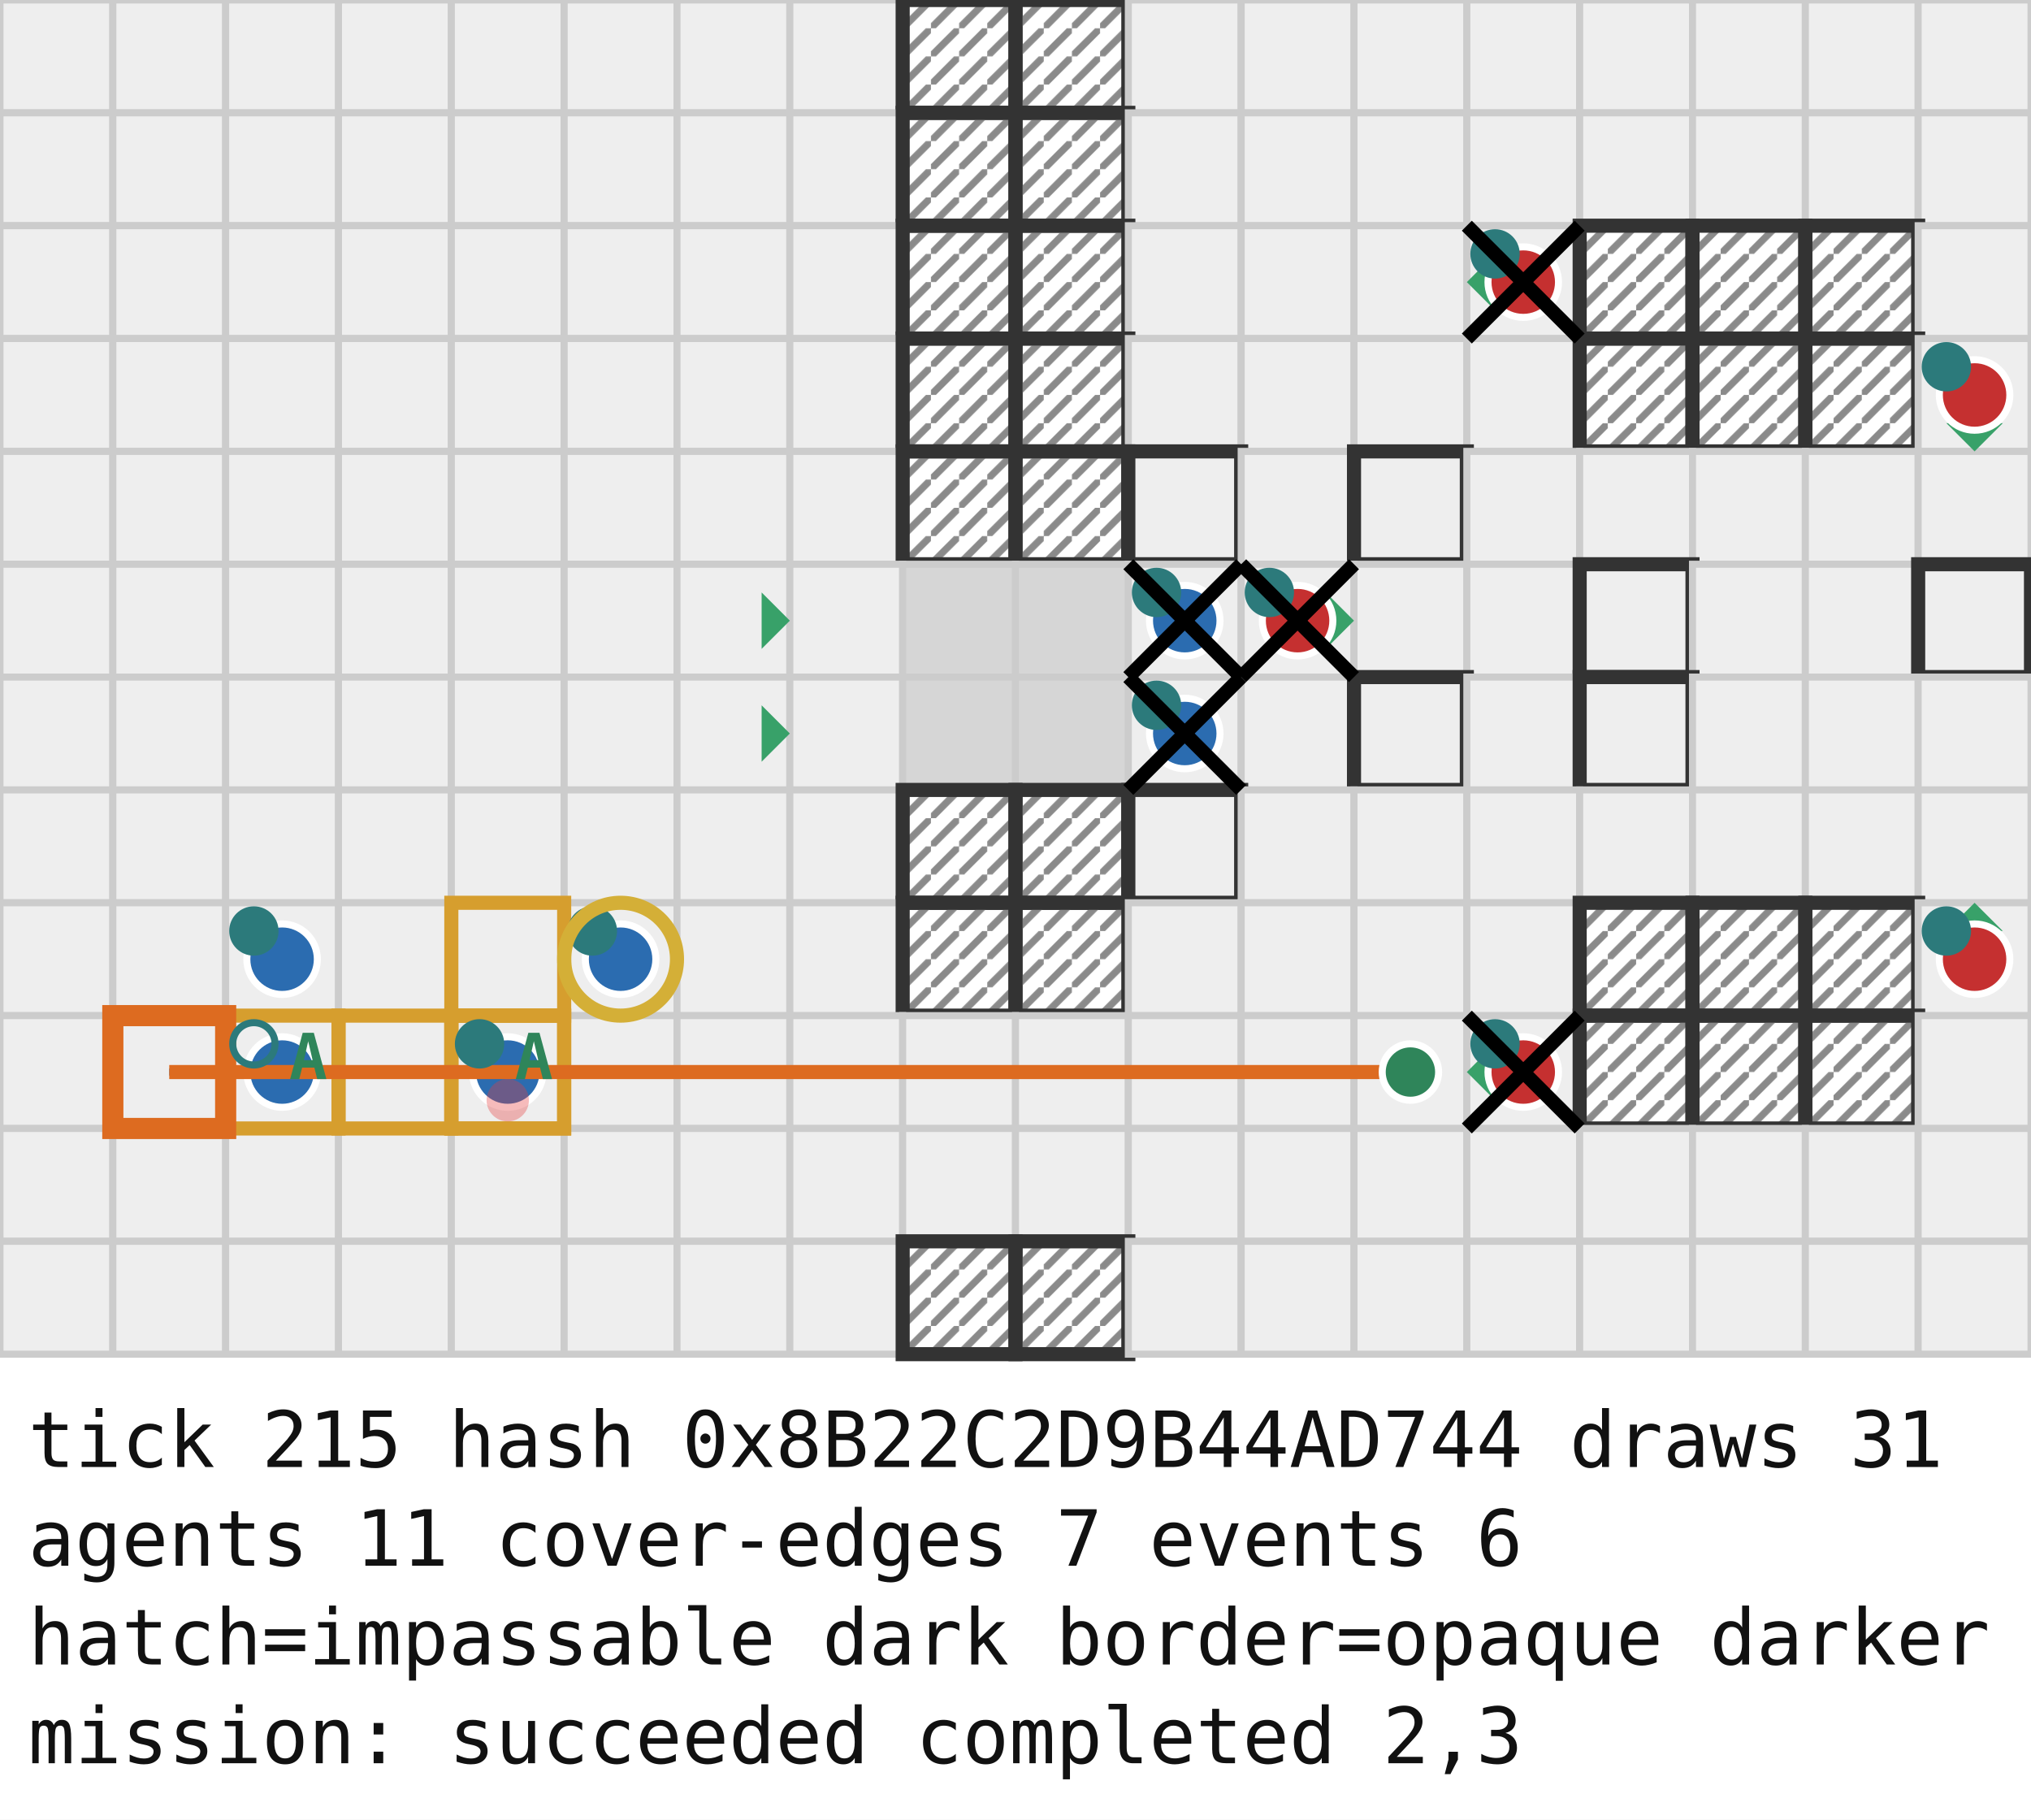
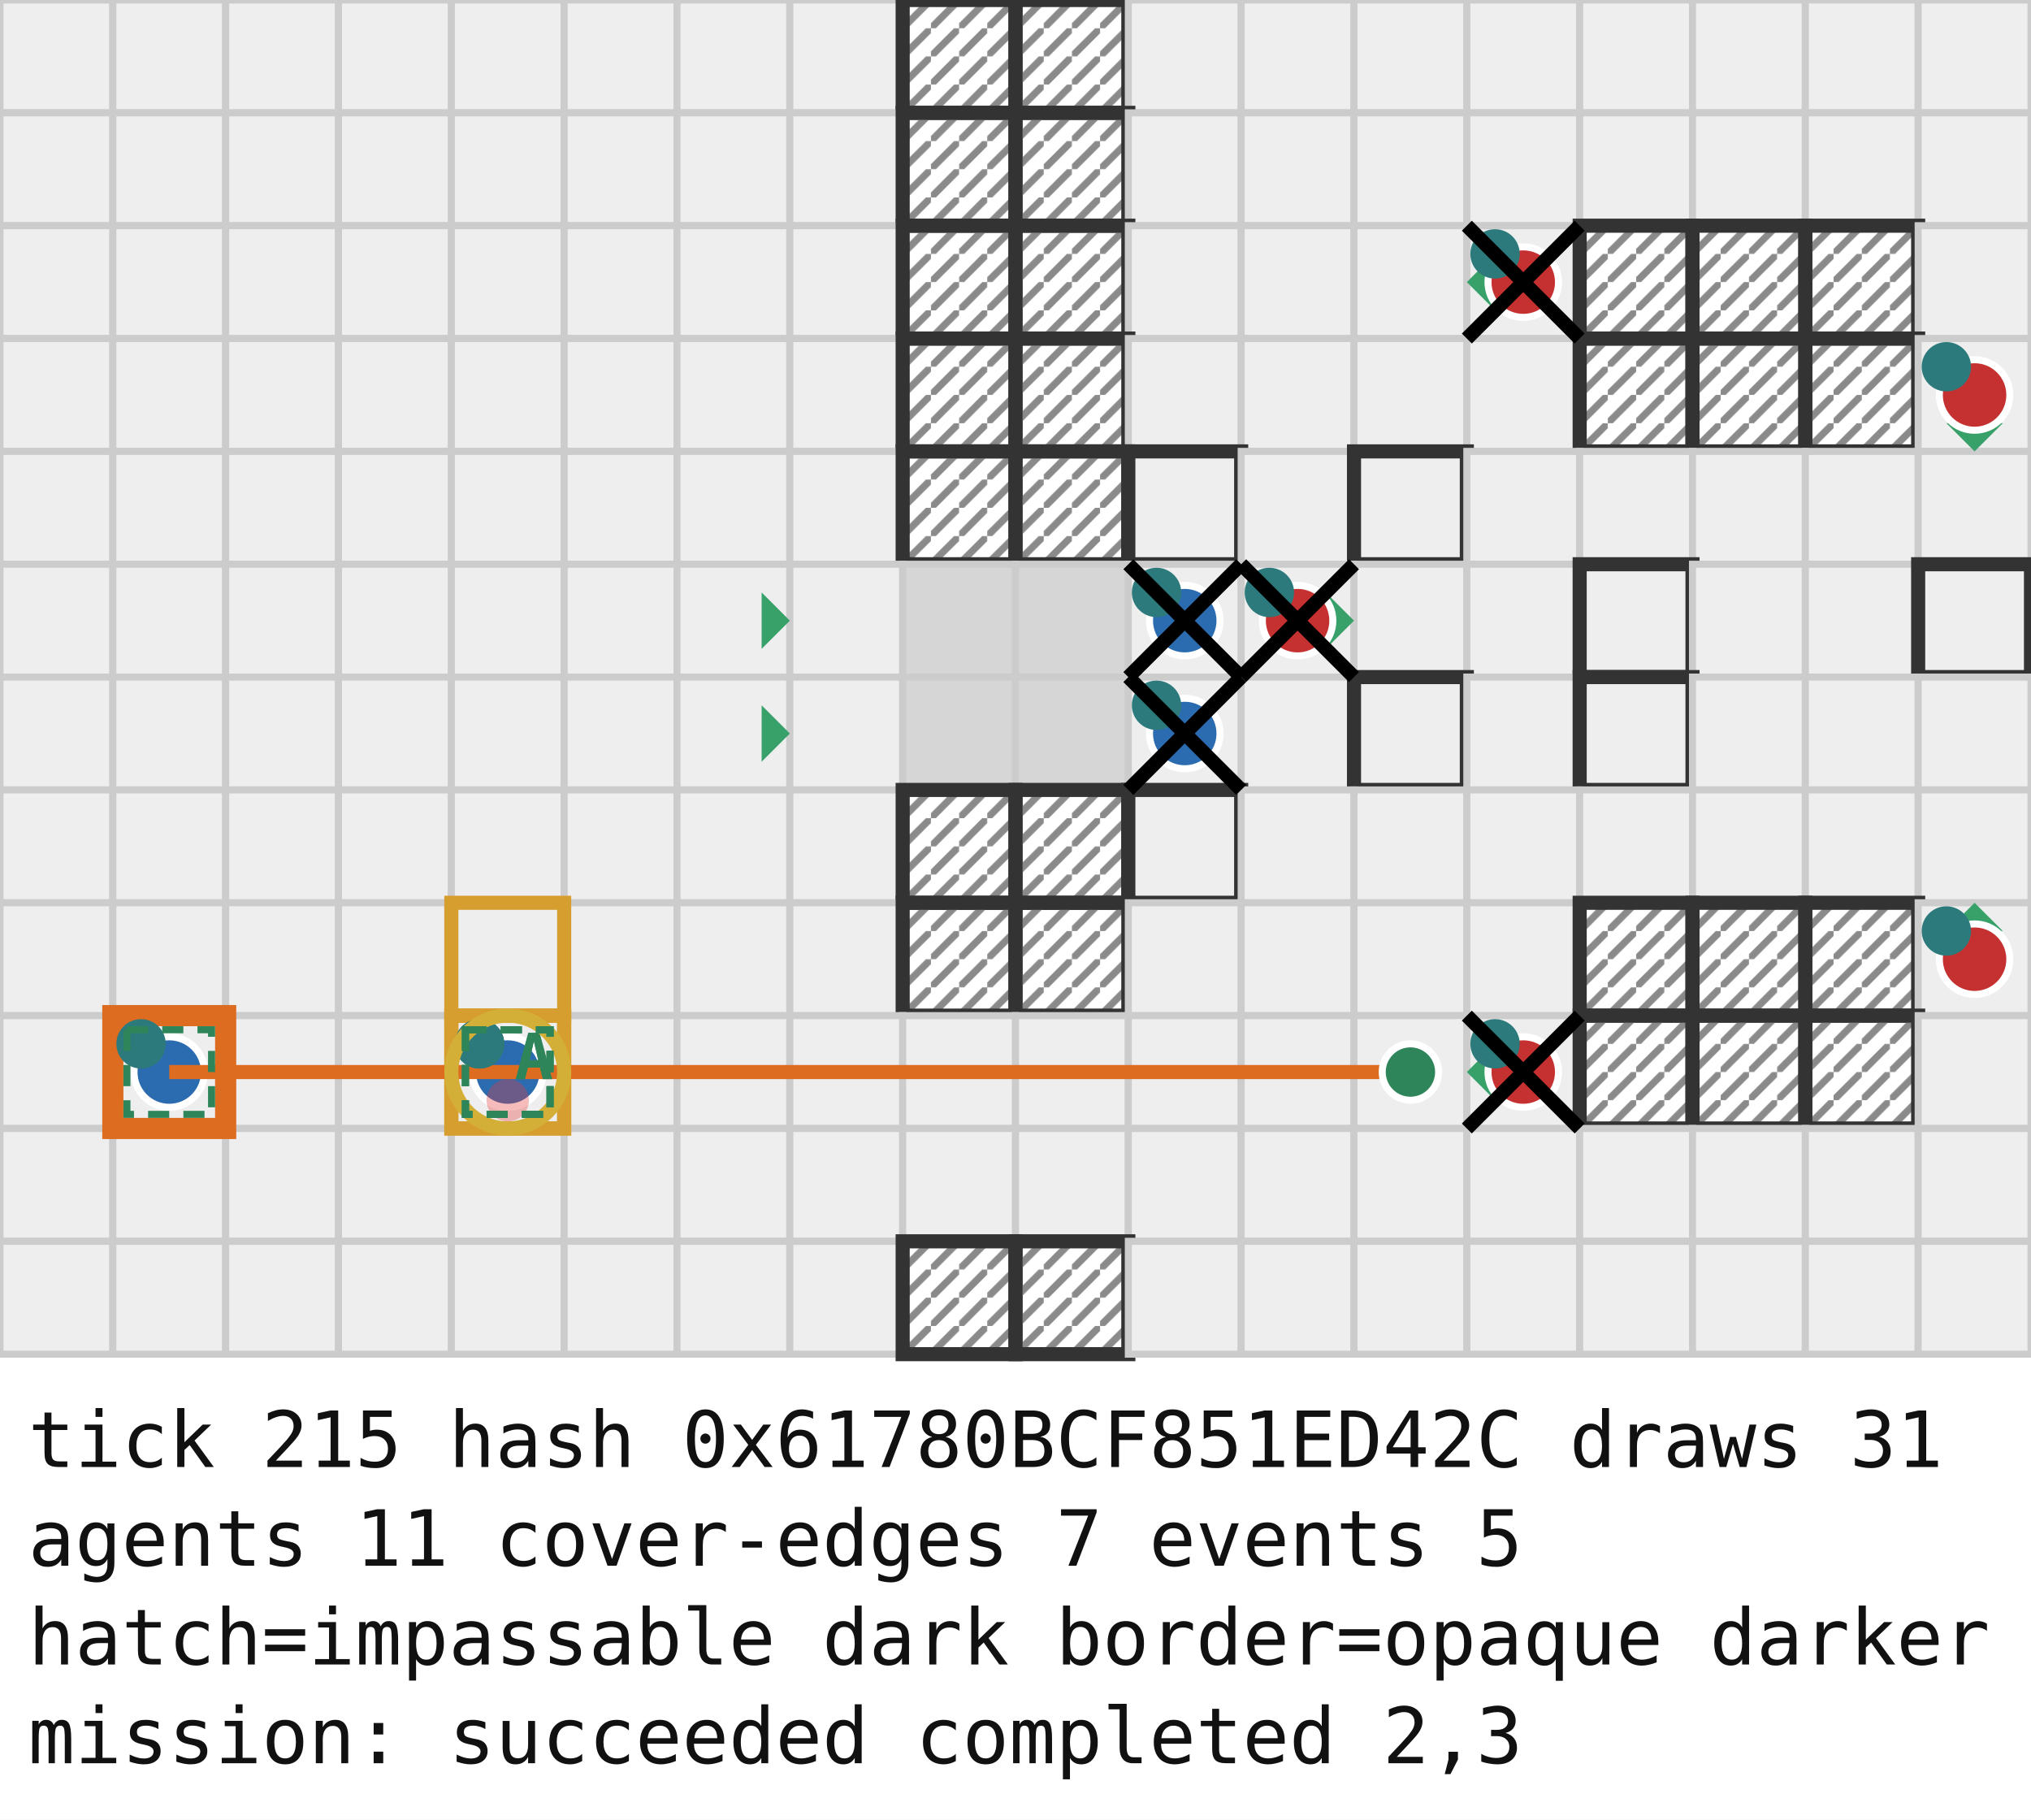
<svg xmlns="http://www.w3.org/2000/svg" width="288" height="258" viewBox="0 0 288 258">
  <defs>
    <pattern id="cw-hatch" width="4" height="4" patternUnits="userSpaceOnUse">
      <path d="M0,4 L4,0" stroke="#8a8a8a" stroke-width="1" />
    </pattern>
  </defs>
  <rect x="0" y="0" width="288" height="258" fill="#ffffff" />
  <rect x="0" y="0" width="16" height="16" fill="rgb(238,238,238)" stroke="#cccccc" stroke-width="1" />
  <rect x="16" y="0" width="16" height="16" fill="rgb(238,238,238)" stroke="#cccccc" stroke-width="1" />
  <rect x="32" y="0" width="16" height="16" fill="rgb(238,238,238)" stroke="#cccccc" stroke-width="1" />
  <rect x="48" y="0" width="16" height="16" fill="rgb(238,238,238)" stroke="#cccccc" stroke-width="1" />
  <rect x="64" y="0" width="16" height="16" fill="rgb(238,238,238)" stroke="#cccccc" stroke-width="1" />
  <rect x="80" y="0" width="16" height="16" fill="rgb(238,238,238)" stroke="#cccccc" stroke-width="1" />
  <rect x="96" y="0" width="16" height="16" fill="rgb(238,238,238)" stroke="#cccccc" stroke-width="1" />
  <rect x="112" y="0" width="16" height="16" fill="rgb(238,238,238)" stroke="#cccccc" stroke-width="1" />
  <rect x="128" y="0" width="16" height="16" fill="url(#cw-hatch)" stroke="#333333" stroke-width="2" />
  <rect x="144" y="0" width="16" height="16" fill="url(#cw-hatch)" stroke="#333333" stroke-width="2" />
  <rect x="160" y="0" width="16" height="16" fill="rgb(238,238,238)" stroke="#cccccc" stroke-width="1" />
  <rect x="176" y="0" width="16" height="16" fill="rgb(238,238,238)" stroke="#cccccc" stroke-width="1" />
  <rect x="192" y="0" width="16" height="16" fill="rgb(238,238,238)" stroke="#cccccc" stroke-width="1" />
  <rect x="208" y="0" width="16" height="16" fill="rgb(238,238,238)" stroke="#cccccc" stroke-width="1" />
  <rect x="224" y="0" width="16" height="16" fill="rgb(238,238,238)" stroke="#cccccc" stroke-width="1" />
  <rect x="240" y="0" width="16" height="16" fill="rgb(238,238,238)" stroke="#cccccc" stroke-width="1" />
  <rect x="256" y="0" width="16" height="16" fill="rgb(238,238,238)" stroke="#cccccc" stroke-width="1" />
  <rect x="272" y="0" width="16" height="16" fill="rgb(238,238,238)" stroke="#cccccc" stroke-width="1" />
  <rect x="0" y="16" width="16" height="16" fill="rgb(238,238,238)" stroke="#cccccc" stroke-width="1" />
  <rect x="16" y="16" width="16" height="16" fill="rgb(238,238,238)" stroke="#cccccc" stroke-width="1" />
  <rect x="32" y="16" width="16" height="16" fill="rgb(238,238,238)" stroke="#cccccc" stroke-width="1" />
  <rect x="48" y="16" width="16" height="16" fill="rgb(238,238,238)" stroke="#cccccc" stroke-width="1" />
  <rect x="64" y="16" width="16" height="16" fill="rgb(238,238,238)" stroke="#cccccc" stroke-width="1" />
  <rect x="80" y="16" width="16" height="16" fill="rgb(238,238,238)" stroke="#cccccc" stroke-width="1" />
  <rect x="96" y="16" width="16" height="16" fill="rgb(238,238,238)" stroke="#cccccc" stroke-width="1" />
  <rect x="112" y="16" width="16" height="16" fill="rgb(238,238,238)" stroke="#cccccc" stroke-width="1" />
  <rect x="128" y="16" width="16" height="16" fill="url(#cw-hatch)" stroke="#333333" stroke-width="2" />
  <rect x="144" y="16" width="16" height="16" fill="url(#cw-hatch)" stroke="#333333" stroke-width="2" />
  <rect x="160" y="16" width="16" height="16" fill="rgb(238,238,238)" stroke="#cccccc" stroke-width="1" />
  <rect x="176" y="16" width="16" height="16" fill="rgb(238,238,238)" stroke="#cccccc" stroke-width="1" />
  <rect x="192" y="16" width="16" height="16" fill="rgb(238,238,238)" stroke="#cccccc" stroke-width="1" />
  <rect x="208" y="16" width="16" height="16" fill="rgb(238,238,238)" stroke="#cccccc" stroke-width="1" />
  <rect x="224" y="16" width="16" height="16" fill="rgb(238,238,238)" stroke="#cccccc" stroke-width="1" />
  <rect x="240" y="16" width="16" height="16" fill="rgb(238,238,238)" stroke="#cccccc" stroke-width="1" />
  <rect x="256" y="16" width="16" height="16" fill="rgb(238,238,238)" stroke="#cccccc" stroke-width="1" />
  <rect x="272" y="16" width="16" height="16" fill="rgb(238,238,238)" stroke="#cccccc" stroke-width="1" />
  <rect x="0" y="32" width="16" height="16" fill="rgb(238,238,238)" stroke="#cccccc" stroke-width="1" />
  <rect x="16" y="32" width="16" height="16" fill="rgb(238,238,238)" stroke="#cccccc" stroke-width="1" />
  <rect x="32" y="32" width="16" height="16" fill="rgb(238,238,238)" stroke="#cccccc" stroke-width="1" />
  <rect x="48" y="32" width="16" height="16" fill="rgb(238,238,238)" stroke="#cccccc" stroke-width="1" />
  <rect x="64" y="32" width="16" height="16" fill="rgb(238,238,238)" stroke="#cccccc" stroke-width="1" />
  <rect x="80" y="32" width="16" height="16" fill="rgb(238,238,238)" stroke="#cccccc" stroke-width="1" />
  <rect x="96" y="32" width="16" height="16" fill="rgb(238,238,238)" stroke="#cccccc" stroke-width="1" />
  <rect x="112" y="32" width="16" height="16" fill="rgb(238,238,238)" stroke="#cccccc" stroke-width="1" />
  <rect x="128" y="32" width="16" height="16" fill="url(#cw-hatch)" stroke="#333333" stroke-width="2" />
  <rect x="144" y="32" width="16" height="16" fill="url(#cw-hatch)" stroke="#333333" stroke-width="2" />
  <rect x="160" y="32" width="16" height="16" fill="rgb(238,238,238)" stroke="#cccccc" stroke-width="1" />
  <rect x="176" y="32" width="16" height="16" fill="rgb(238,238,238)" stroke="#cccccc" stroke-width="1" />
  <rect x="192" y="32" width="16" height="16" fill="rgb(238,238,238)" stroke="#cccccc" stroke-width="1" />
  <rect x="208" y="32" width="16" height="16" fill="rgb(238,238,238)" stroke="#cccccc" stroke-width="1" />
  <rect x="224" y="32" width="16" height="16" fill="url(#cw-hatch)" stroke="#333333" stroke-width="2" />
  <rect x="240" y="32" width="16" height="16" fill="url(#cw-hatch)" stroke="#333333" stroke-width="2" />
  <rect x="256" y="32" width="16" height="16" fill="url(#cw-hatch)" stroke="#333333" stroke-width="2" />
  <rect x="272" y="32" width="16" height="16" fill="rgb(238,238,238)" stroke="#cccccc" stroke-width="1" />
  <rect x="0" y="48" width="16" height="16" fill="rgb(238,238,238)" stroke="#cccccc" stroke-width="1" />
  <rect x="16" y="48" width="16" height="16" fill="rgb(238,238,238)" stroke="#cccccc" stroke-width="1" />
  <rect x="32" y="48" width="16" height="16" fill="rgb(238,238,238)" stroke="#cccccc" stroke-width="1" />
  <rect x="48" y="48" width="16" height="16" fill="rgb(238,238,238)" stroke="#cccccc" stroke-width="1" />
  <rect x="64" y="48" width="16" height="16" fill="rgb(238,238,238)" stroke="#cccccc" stroke-width="1" />
  <rect x="80" y="48" width="16" height="16" fill="rgb(238,238,238)" stroke="#cccccc" stroke-width="1" />
  <rect x="96" y="48" width="16" height="16" fill="rgb(238,238,238)" stroke="#cccccc" stroke-width="1" />
  <rect x="112" y="48" width="16" height="16" fill="rgb(238,238,238)" stroke="#cccccc" stroke-width="1" />
  <rect x="128" y="48" width="16" height="16" fill="url(#cw-hatch)" stroke="#333333" stroke-width="2" />
  <rect x="144" y="48" width="16" height="16" fill="url(#cw-hatch)" stroke="#333333" stroke-width="2" />
  <rect x="160" y="48" width="16" height="16" fill="rgb(238,238,238)" stroke="#cccccc" stroke-width="1" />
  <rect x="176" y="48" width="16" height="16" fill="rgb(238,238,238)" stroke="#cccccc" stroke-width="1" />
  <rect x="192" y="48" width="16" height="16" fill="rgb(238,238,238)" stroke="#cccccc" stroke-width="1" />
  <rect x="208" y="48" width="16" height="16" fill="rgb(238,238,238)" stroke="#cccccc" stroke-width="1" />
  <rect x="224" y="48" width="16" height="16" fill="url(#cw-hatch)" stroke="#333333" stroke-width="2" />
  <rect x="240" y="48" width="16" height="16" fill="url(#cw-hatch)" stroke="#333333" stroke-width="2" />
  <rect x="256" y="48" width="16" height="16" fill="url(#cw-hatch)" stroke="#333333" stroke-width="2" />
  <rect x="272" y="48" width="16" height="16" fill="rgb(238,238,238)" stroke="#cccccc" stroke-width="1" />
  <rect x="0" y="64" width="16" height="16" fill="rgb(238,238,238)" stroke="#cccccc" stroke-width="1" />
  <rect x="16" y="64" width="16" height="16" fill="rgb(238,238,238)" stroke="#cccccc" stroke-width="1" />
  <rect x="32" y="64" width="16" height="16" fill="rgb(238,238,238)" stroke="#cccccc" stroke-width="1" />
  <rect x="48" y="64" width="16" height="16" fill="rgb(238,238,238)" stroke="#cccccc" stroke-width="1" />
  <rect x="64" y="64" width="16" height="16" fill="rgb(238,238,238)" stroke="#cccccc" stroke-width="1" />
  <rect x="80" y="64" width="16" height="16" fill="rgb(238,238,238)" stroke="#cccccc" stroke-width="1" />
  <rect x="96" y="64" width="16" height="16" fill="rgb(238,238,238)" stroke="#cccccc" stroke-width="1" />
  <rect x="112" y="64" width="16" height="16" fill="rgb(238,238,238)" stroke="#cccccc" stroke-width="1" />
  <rect x="128" y="64" width="16" height="16" fill="url(#cw-hatch)" stroke="#333333" stroke-width="2" />
  <rect x="144" y="64" width="16" height="16" fill="url(#cw-hatch)" stroke="#333333" stroke-width="2" />
  <rect x="160" y="64" width="16" height="16" fill="rgb(238,238,238)" stroke="#333333" stroke-width="2" />
  <rect x="176" y="64" width="16" height="16" fill="rgb(238,238,238)" stroke="#cccccc" stroke-width="1" />
  <rect x="192" y="64" width="16" height="16" fill="rgb(238,238,238)" stroke="#333333" stroke-width="2" />
  <rect x="208" y="64" width="16" height="16" fill="rgb(238,238,238)" stroke="#cccccc" stroke-width="1" />
  <rect x="224" y="64" width="16" height="16" fill="rgb(238,238,238)" stroke="#cccccc" stroke-width="1" />
  <rect x="240" y="64" width="16" height="16" fill="rgb(238,238,238)" stroke="#cccccc" stroke-width="1" />
  <rect x="256" y="64" width="16" height="16" fill="rgb(238,238,238)" stroke="#cccccc" stroke-width="1" />
  <rect x="272" y="64" width="16" height="16" fill="rgb(238,238,238)" stroke="#cccccc" stroke-width="1" />
  <rect x="0" y="80" width="16" height="16" fill="rgb(238,238,238)" stroke="#cccccc" stroke-width="1" />
  <rect x="16" y="80" width="16" height="16" fill="rgb(238,238,238)" stroke="#cccccc" stroke-width="1" />
  <rect x="32" y="80" width="16" height="16" fill="rgb(238,238,238)" stroke="#cccccc" stroke-width="1" />
  <rect x="48" y="80" width="16" height="16" fill="rgb(238,238,238)" stroke="#cccccc" stroke-width="1" />
  <rect x="64" y="80" width="16" height="16" fill="rgb(238,238,238)" stroke="#cccccc" stroke-width="1" />
  <rect x="80" y="80" width="16" height="16" fill="rgb(238,238,238)" stroke="#cccccc" stroke-width="1" />
  <rect x="96" y="80" width="16" height="16" fill="rgb(238,238,238)" stroke="#cccccc" stroke-width="1" />
  <rect x="112" y="80" width="16" height="16" fill="rgb(238,238,238)" stroke="#cccccc" stroke-width="1" />
  <rect x="128" y="80" width="16" height="16" fill="rgb(214,214,214)" stroke="#cccccc" stroke-width="1" />
  <rect x="144" y="80" width="16" height="16" fill="rgb(214,214,214)" stroke="#cccccc" stroke-width="1" />
  <rect x="160" y="80" width="16" height="16" fill="rgb(238,238,238)" stroke="#cccccc" stroke-width="1" />
  <rect x="176" y="80" width="16" height="16" fill="rgb(238,238,238)" stroke="#cccccc" stroke-width="1" />
  <rect x="192" y="80" width="16" height="16" fill="rgb(238,238,238)" stroke="#cccccc" stroke-width="1" />
  <rect x="208" y="80" width="16" height="16" fill="rgb(238,238,238)" stroke="#cccccc" stroke-width="1" />
  <rect x="224" y="80" width="16" height="16" fill="rgb(238,238,238)" stroke="#333333" stroke-width="2" />
  <rect x="240" y="80" width="16" height="16" fill="rgb(238,238,238)" stroke="#cccccc" stroke-width="1" />
  <rect x="256" y="80" width="16" height="16" fill="rgb(238,238,238)" stroke="#cccccc" stroke-width="1" />
  <rect x="272" y="80" width="16" height="16" fill="rgb(238,238,238)" stroke="#333333" stroke-width="2" />
  <rect x="0" y="96" width="16" height="16" fill="rgb(238,238,238)" stroke="#cccccc" stroke-width="1" />
  <rect x="16" y="96" width="16" height="16" fill="rgb(238,238,238)" stroke="#cccccc" stroke-width="1" />
  <rect x="32" y="96" width="16" height="16" fill="rgb(238,238,238)" stroke="#cccccc" stroke-width="1" />
  <rect x="48" y="96" width="16" height="16" fill="rgb(238,238,238)" stroke="#cccccc" stroke-width="1" />
  <rect x="64" y="96" width="16" height="16" fill="rgb(238,238,238)" stroke="#cccccc" stroke-width="1" />
  <rect x="80" y="96" width="16" height="16" fill="rgb(238,238,238)" stroke="#cccccc" stroke-width="1" />
  <rect x="96" y="96" width="16" height="16" fill="rgb(238,238,238)" stroke="#cccccc" stroke-width="1" />
  <rect x="112" y="96" width="16" height="16" fill="rgb(238,238,238)" stroke="#cccccc" stroke-width="1" />
  <rect x="128" y="96" width="16" height="16" fill="rgb(214,214,214)" stroke="#cccccc" stroke-width="1" />
  <rect x="144" y="96" width="16" height="16" fill="rgb(214,214,214)" stroke="#cccccc" stroke-width="1" />
  <rect x="160" y="96" width="16" height="16" fill="rgb(238,238,238)" stroke="#cccccc" stroke-width="1" />
  <rect x="176" y="96" width="16" height="16" fill="rgb(238,238,238)" stroke="#cccccc" stroke-width="1" />
  <rect x="192" y="96" width="16" height="16" fill="rgb(238,238,238)" stroke="#333333" stroke-width="2" />
  <rect x="208" y="96" width="16" height="16" fill="rgb(238,238,238)" stroke="#cccccc" stroke-width="1" />
  <rect x="224" y="96" width="16" height="16" fill="rgb(238,238,238)" stroke="#333333" stroke-width="2" />
  <rect x="240" y="96" width="16" height="16" fill="rgb(238,238,238)" stroke="#cccccc" stroke-width="1" />
  <rect x="256" y="96" width="16" height="16" fill="rgb(238,238,238)" stroke="#cccccc" stroke-width="1" />
  <rect x="272" y="96" width="16" height="16" fill="rgb(238,238,238)" stroke="#cccccc" stroke-width="1" />
  <rect x="0" y="112" width="16" height="16" fill="rgb(238,238,238)" stroke="#cccccc" stroke-width="1" />
  <rect x="16" y="112" width="16" height="16" fill="rgb(238,238,238)" stroke="#cccccc" stroke-width="1" />
  <rect x="32" y="112" width="16" height="16" fill="rgb(238,238,238)" stroke="#cccccc" stroke-width="1" />
  <rect x="48" y="112" width="16" height="16" fill="rgb(238,238,238)" stroke="#cccccc" stroke-width="1" />
  <rect x="64" y="112" width="16" height="16" fill="rgb(238,238,238)" stroke="#cccccc" stroke-width="1" />
  <rect x="80" y="112" width="16" height="16" fill="rgb(238,238,238)" stroke="#cccccc" stroke-width="1" />
  <rect x="96" y="112" width="16" height="16" fill="rgb(238,238,238)" stroke="#cccccc" stroke-width="1" />
  <rect x="112" y="112" width="16" height="16" fill="rgb(238,238,238)" stroke="#cccccc" stroke-width="1" />
  <rect x="128" y="112" width="16" height="16" fill="url(#cw-hatch)" stroke="#333333" stroke-width="2" />
  <rect x="144" y="112" width="16" height="16" fill="url(#cw-hatch)" stroke="#333333" stroke-width="2" />
  <rect x="160" y="112" width="16" height="16" fill="rgb(238,238,238)" stroke="#333333" stroke-width="2" />
  <rect x="176" y="112" width="16" height="16" fill="rgb(238,238,238)" stroke="#cccccc" stroke-width="1" />
  <rect x="192" y="112" width="16" height="16" fill="rgb(238,238,238)" stroke="#cccccc" stroke-width="1" />
  <rect x="208" y="112" width="16" height="16" fill="rgb(238,238,238)" stroke="#cccccc" stroke-width="1" />
  <rect x="224" y="112" width="16" height="16" fill="rgb(238,238,238)" stroke="#cccccc" stroke-width="1" />
  <rect x="240" y="112" width="16" height="16" fill="rgb(238,238,238)" stroke="#cccccc" stroke-width="1" />
  <rect x="256" y="112" width="16" height="16" fill="rgb(238,238,238)" stroke="#cccccc" stroke-width="1" />
  <rect x="272" y="112" width="16" height="16" fill="rgb(238,238,238)" stroke="#cccccc" stroke-width="1" />
  <rect x="0" y="128" width="16" height="16" fill="rgb(238,238,238)" stroke="#cccccc" stroke-width="1" />
  <rect x="16" y="128" width="16" height="16" fill="rgb(238,238,238)" stroke="#cccccc" stroke-width="1" />
  <rect x="32" y="128" width="16" height="16" fill="rgb(238,238,238)" stroke="#cccccc" stroke-width="1" />
  <rect x="48" y="128" width="16" height="16" fill="rgb(238,238,238)" stroke="#cccccc" stroke-width="1" />
  <rect x="64" y="128" width="16" height="16" fill="rgb(238,238,238)" stroke="#cccccc" stroke-width="1" />
  <rect x="80" y="128" width="16" height="16" fill="rgb(238,238,238)" stroke="#cccccc" stroke-width="1" />
  <rect x="96" y="128" width="16" height="16" fill="rgb(238,238,238)" stroke="#cccccc" stroke-width="1" />
  <rect x="112" y="128" width="16" height="16" fill="rgb(238,238,238)" stroke="#cccccc" stroke-width="1" />
  <rect x="128" y="128" width="16" height="16" fill="url(#cw-hatch)" stroke="#333333" stroke-width="2" />
  <rect x="144" y="128" width="16" height="16" fill="url(#cw-hatch)" stroke="#333333" stroke-width="2" />
  <rect x="160" y="128" width="16" height="16" fill="rgb(238,238,238)" stroke="#cccccc" stroke-width="1" />
  <rect x="176" y="128" width="16" height="16" fill="rgb(238,238,238)" stroke="#cccccc" stroke-width="1" />
  <rect x="192" y="128" width="16" height="16" fill="rgb(238,238,238)" stroke="#cccccc" stroke-width="1" />
  <rect x="208" y="128" width="16" height="16" fill="rgb(238,238,238)" stroke="#cccccc" stroke-width="1" />
  <rect x="224" y="128" width="16" height="16" fill="url(#cw-hatch)" stroke="#333333" stroke-width="2" />
  <rect x="240" y="128" width="16" height="16" fill="url(#cw-hatch)" stroke="#333333" stroke-width="2" />
  <rect x="256" y="128" width="16" height="16" fill="url(#cw-hatch)" stroke="#333333" stroke-width="2" />
  <rect x="272" y="128" width="16" height="16" fill="rgb(238,238,238)" stroke="#cccccc" stroke-width="1" />
  <rect x="0" y="144" width="16" height="16" fill="rgb(238,238,238)" stroke="#cccccc" stroke-width="1" />
  <rect x="16" y="144" width="16" height="16" fill="rgb(238,238,238)" stroke="#cccccc" stroke-width="1" />
  <rect x="32" y="144" width="16" height="16" fill="rgb(238,238,238)" stroke="#cccccc" stroke-width="1" />
  <rect x="48" y="144" width="16" height="16" fill="rgb(238,238,238)" stroke="#cccccc" stroke-width="1" />
  <rect x="64" y="144" width="16" height="16" fill="rgb(238,238,238)" stroke="#cccccc" stroke-width="1" />
  <rect x="80" y="144" width="16" height="16" fill="rgb(238,238,238)" stroke="#cccccc" stroke-width="1" />
  <rect x="96" y="144" width="16" height="16" fill="rgb(238,238,238)" stroke="#cccccc" stroke-width="1" />
  <rect x="112" y="144" width="16" height="16" fill="rgb(238,238,238)" stroke="#cccccc" stroke-width="1" />
  <rect x="128" y="144" width="16" height="16" fill="rgb(238,238,238)" stroke="#cccccc" stroke-width="1" />
  <rect x="144" y="144" width="16" height="16" fill="rgb(238,238,238)" stroke="#cccccc" stroke-width="1" />
  <rect x="160" y="144" width="16" height="16" fill="rgb(238,238,238)" stroke="#cccccc" stroke-width="1" />
  <rect x="176" y="144" width="16" height="16" fill="rgb(238,238,238)" stroke="#cccccc" stroke-width="1" />
  <rect x="192" y="144" width="16" height="16" fill="rgb(238,238,238)" stroke="#cccccc" stroke-width="1" />
  <rect x="208" y="144" width="16" height="16" fill="rgb(238,238,238)" stroke="#cccccc" stroke-width="1" />
  <rect x="224" y="144" width="16" height="16" fill="url(#cw-hatch)" stroke="#333333" stroke-width="2" />
  <rect x="240" y="144" width="16" height="16" fill="url(#cw-hatch)" stroke="#333333" stroke-width="2" />
  <rect x="256" y="144" width="16" height="16" fill="url(#cw-hatch)" stroke="#333333" stroke-width="2" />
  <rect x="272" y="144" width="16" height="16" fill="rgb(238,238,238)" stroke="#cccccc" stroke-width="1" />
  <rect x="0" y="160" width="16" height="16" fill="rgb(238,238,238)" stroke="#cccccc" stroke-width="1" />
  <rect x="16" y="160" width="16" height="16" fill="rgb(238,238,238)" stroke="#cccccc" stroke-width="1" />
  <rect x="32" y="160" width="16" height="16" fill="rgb(238,238,238)" stroke="#cccccc" stroke-width="1" />
  <rect x="48" y="160" width="16" height="16" fill="rgb(238,238,238)" stroke="#cccccc" stroke-width="1" />
  <rect x="64" y="160" width="16" height="16" fill="rgb(238,238,238)" stroke="#cccccc" stroke-width="1" />
  <rect x="80" y="160" width="16" height="16" fill="rgb(238,238,238)" stroke="#cccccc" stroke-width="1" />
  <rect x="96" y="160" width="16" height="16" fill="rgb(238,238,238)" stroke="#cccccc" stroke-width="1" />
  <rect x="112" y="160" width="16" height="16" fill="rgb(238,238,238)" stroke="#cccccc" stroke-width="1" />
  <rect x="128" y="160" width="16" height="16" fill="rgb(238,238,238)" stroke="#cccccc" stroke-width="1" />
  <rect x="144" y="160" width="16" height="16" fill="rgb(238,238,238)" stroke="#cccccc" stroke-width="1" />
  <rect x="160" y="160" width="16" height="16" fill="rgb(238,238,238)" stroke="#cccccc" stroke-width="1" />
  <rect x="176" y="160" width="16" height="16" fill="rgb(238,238,238)" stroke="#cccccc" stroke-width="1" />
  <rect x="192" y="160" width="16" height="16" fill="rgb(238,238,238)" stroke="#cccccc" stroke-width="1" />
  <rect x="208" y="160" width="16" height="16" fill="rgb(238,238,238)" stroke="#cccccc" stroke-width="1" />
  <rect x="224" y="160" width="16" height="16" fill="rgb(238,238,238)" stroke="#cccccc" stroke-width="1" />
  <rect x="240" y="160" width="16" height="16" fill="rgb(238,238,238)" stroke="#cccccc" stroke-width="1" />
  <rect x="256" y="160" width="16" height="16" fill="rgb(238,238,238)" stroke="#cccccc" stroke-width="1" />
  <rect x="272" y="160" width="16" height="16" fill="rgb(238,238,238)" stroke="#cccccc" stroke-width="1" />
  <rect x="0" y="176" width="16" height="16" fill="rgb(238,238,238)" stroke="#cccccc" stroke-width="1" />
  <rect x="16" y="176" width="16" height="16" fill="rgb(238,238,238)" stroke="#cccccc" stroke-width="1" />
  <rect x="32" y="176" width="16" height="16" fill="rgb(238,238,238)" stroke="#cccccc" stroke-width="1" />
  <rect x="48" y="176" width="16" height="16" fill="rgb(238,238,238)" stroke="#cccccc" stroke-width="1" />
  <rect x="64" y="176" width="16" height="16" fill="rgb(238,238,238)" stroke="#cccccc" stroke-width="1" />
  <rect x="80" y="176" width="16" height="16" fill="rgb(238,238,238)" stroke="#cccccc" stroke-width="1" />
  <rect x="96" y="176" width="16" height="16" fill="rgb(238,238,238)" stroke="#cccccc" stroke-width="1" />
  <rect x="112" y="176" width="16" height="16" fill="rgb(238,238,238)" stroke="#cccccc" stroke-width="1" />
  <rect x="128" y="176" width="16" height="16" fill="url(#cw-hatch)" stroke="#333333" stroke-width="2" />
  <rect x="144" y="176" width="16" height="16" fill="url(#cw-hatch)" stroke="#333333" stroke-width="2" />
  <rect x="160" y="176" width="16" height="16" fill="rgb(238,238,238)" stroke="#cccccc" stroke-width="1" />
  <rect x="176" y="176" width="16" height="16" fill="rgb(238,238,238)" stroke="#cccccc" stroke-width="1" />
  <rect x="192" y="176" width="16" height="16" fill="rgb(238,238,238)" stroke="#cccccc" stroke-width="1" />
  <rect x="208" y="176" width="16" height="16" fill="rgb(238,238,238)" stroke="#cccccc" stroke-width="1" />
  <rect x="224" y="176" width="16" height="16" fill="rgb(238,238,238)" stroke="#cccccc" stroke-width="1" />
  <rect x="240" y="176" width="16" height="16" fill="rgb(238,238,238)" stroke="#cccccc" stroke-width="1" />
  <rect x="256" y="176" width="16" height="16" fill="rgb(238,238,238)" stroke="#cccccc" stroke-width="1" />
  <rect x="272" y="176" width="16" height="16" fill="rgb(238,238,238)" stroke="#cccccc" stroke-width="1" />
  <polygon points="208,40 212,36 212,44" fill="#38a169" />
  <polygon points="280,64 276,60 284,60" fill="#38a169" />
  <polygon points="112,88 108,84 108,92" fill="#38a169" />
  <polygon points="192,88 188,84 188,92" fill="#38a169" />
  <polygon points="112,104 108,100 108,108" fill="#38a169" />
  <polygon points="280,128 276,132 284,132" fill="#38a169" />
  <polygon points="208,152 212,148 212,156" fill="#38a169" />
  <rect x="64" y="128" width="16" height="16" fill="none" stroke="#d69e2e" stroke-width="2" />
  <rect x="64" y="144" width="16" height="16" fill="none" stroke="#d69e2e" stroke-width="2" />
  <rect x="64" y="144" width="16" height="16" fill="none" stroke="#d69e2e" stroke-width="2" />
-   <rect x="48" y="144" width="16" height="16" fill="none" stroke="#d69e2e" stroke-width="2" />
-   <rect x="32" y="144" width="16" height="16" fill="none" stroke="#d69e2e" stroke-width="2" />
  <circle cx="168" cy="88" r="5" fill="#2b6cb0" stroke="#ffffff" stroke-width="1" />
-   <circle cx="88" cy="136" r="5" fill="#2b6cb0" stroke="#ffffff" stroke-width="1" />
  <circle cx="72" cy="152" r="5" fill="#2b6cb0" stroke="#ffffff" stroke-width="1" />
-   <circle cx="40" cy="136" r="5" fill="#2b6cb0" stroke="#ffffff" stroke-width="1" />
+   <circle cx="72" cy="152" r="5" fill="#2b6cb0" stroke="#ffffff" stroke-width="1" />
+   <circle cx="24" cy="152" r="5" fill="#2b6cb0" stroke="#ffffff" stroke-width="1" />
  <circle cx="168" cy="104" r="5" fill="#2b6cb0" stroke="#ffffff" stroke-width="1" />
-   <line x1="40" y1="152" x2="24" y2="152" stroke="#2b6cb0" stroke-width="1" stroke-dasharray="3,2" />
-   <circle cx="40" cy="152" r="5" fill="#2b6cb0" stroke="#ffffff" stroke-width="1" />
+   <line x1="72" y1="152" x2="24" y2="152" stroke="#2b6cb0" stroke-width="1" stroke-dasharray="3,2" />
+   <circle cx="72" cy="152" r="5" fill="#2b6cb0" stroke="#ffffff" stroke-width="1" />
  <circle cx="184" cy="88" r="5" fill="#c53030" stroke="#ffffff" stroke-width="1" />
  <circle cx="216" cy="40" r="5" fill="#c53030" stroke="#ffffff" stroke-width="1" />
  <circle cx="216" cy="152" r="5" fill="#c53030" stroke="#ffffff" stroke-width="1" />
  <circle cx="280" cy="56" r="5" fill="#c53030" stroke="#ffffff" stroke-width="1" />
  <circle cx="280" cy="136" r="5" fill="#c53030" stroke="#ffffff" stroke-width="1" />
  <polyline points="200,152 184,152 168,152 152,152 136,152 120,152 104,152 88,152 72,152 56,152 40,152 24,152" fill="none" stroke="#dd6b20" stroke-width="2" />
  <circle cx="200" cy="152" r="4" fill="#2f855a" stroke="#ffffff" stroke-width="1" />
  <rect x="16" y="144" width="16" height="16" fill="none" stroke="#dd6b20" stroke-width="3" />
  <text x="73" y="153" font-family="monospace" font-size="9" font-weight="bold" fill="#2f855a">A</text>
-   <text x="41" y="153" font-family="monospace" font-size="9" font-weight="bold" fill="#2f855a">A</text>
+   <text x="73" y="153" font-family="monospace" font-size="9" font-weight="bold" fill="#2f855a">A</text>
  <circle cx="164" cy="84" r="3" fill="#2c7a7b" stroke="#2c7a7b" stroke-width="1" />
-   <circle cx="84" cy="132" r="3" fill="#2c7a7b" stroke="#2c7a7b" stroke-width="1" />
  <circle cx="68" cy="148" r="3" fill="#2c7a7b" stroke="#2c7a7b" stroke-width="1" />
-   <circle cx="36" cy="132" r="3" fill="#2c7a7b" stroke="#2c7a7b" stroke-width="1" />
+   <circle cx="68" cy="148" r="3" fill="#2c7a7b" stroke="#2c7a7b" stroke-width="1" />
+   <circle cx="20" cy="148" r="3" fill="#2c7a7b" stroke="#2c7a7b" stroke-width="1" />
  <circle cx="164" cy="100" r="3" fill="#2c7a7b" stroke="#2c7a7b" stroke-width="1" />
-   <circle cx="36" cy="148" r="3" fill="none" stroke="#2c7a7b" stroke-width="1" />
+   <circle cx="68" cy="148" r="3" fill="none" stroke="#2c7a7b" stroke-width="1" />
  <circle cx="180" cy="84" r="3" fill="#2c7a7b" stroke="#2c7a7b" stroke-width="1" />
  <circle cx="212" cy="36" r="3" fill="#2c7a7b" stroke="#2c7a7b" stroke-width="1" />
  <circle cx="212" cy="148" r="3" fill="#2c7a7b" stroke="#2c7a7b" stroke-width="1" />
  <circle cx="276" cy="52" r="3" fill="#2c7a7b" stroke="#2c7a7b" stroke-width="1" />
  <circle cx="276" cy="132" r="3" fill="#2c7a7b" stroke="#2c7a7b" stroke-width="1" />
  <line x1="160" y1="80" x2="176" y2="96" stroke="#000000" stroke-width="2" />
  <line x1="176" y1="80" x2="160" y2="96" stroke="#000000" stroke-width="2" />
  <circle cx="72" cy="156" r="3" fill="#e53e3e" fill-opacity="0.35" />
  <line x1="160" y1="96" x2="176" y2="112" stroke="#000000" stroke-width="2" />
  <line x1="176" y1="96" x2="160" y2="112" stroke="#000000" stroke-width="2" />
  <line x1="176" y1="80" x2="192" y2="96" stroke="#000000" stroke-width="2" />
  <line x1="192" y1="80" x2="176" y2="96" stroke="#000000" stroke-width="2" />
  <line x1="208" y1="32" x2="224" y2="48" stroke="#000000" stroke-width="2" />
  <line x1="224" y1="32" x2="208" y2="48" stroke="#000000" stroke-width="2" />
  <line x1="208" y1="144" x2="224" y2="160" stroke="#000000" stroke-width="2" />
  <line x1="224" y1="144" x2="208" y2="160" stroke="#000000" stroke-width="2" />
-   <circle cx="88" cy="136" r="8" fill="none" stroke="#d4af37" stroke-width="2" />
-   <text x="4" y="208" font-family="monospace" font-size="11" fill="#111111">tick 215  hash 0x8B22C2D9B44AD744  draws 31</text>
-   <text x="4" y="222" font-family="monospace" font-size="11" fill="#111111">agents 11  cover-edges 7  events 6</text>
+   <circle cx="72" cy="152" r="8" fill="none" stroke="#d4af37" stroke-width="2" />
+   <rect x="66" y="146" width="12" height="12" fill="none" stroke="#2F855A" stroke-width="1" stroke-dasharray="3,2" />
+   <rect x="66" y="146" width="12" height="12" fill="none" stroke="#2F855A" stroke-width="1" stroke-dasharray="3,2" />
+   <rect x="18" y="146" width="12" height="12" fill="none" stroke="#2F855A" stroke-width="1" stroke-dasharray="3,2" />
+   <rect x="66" y="146" width="12" height="12" fill="none" stroke="#2F855A" stroke-width="1" stroke-dasharray="3,2" />
+   <text x="4" y="208" font-family="monospace" font-size="11" fill="#111111">tick 215  hash 0x61780BCF851ED42C  draws 31</text>
+   <text x="4" y="222" font-family="monospace" font-size="11" fill="#111111">agents 11  cover-edges 7  events 5</text>
  <text x="4" y="236" font-family="monospace" font-size="11" fill="#111111">hatch=impassable  dark border=opaque  darker fill=higher elevation  triangle=cover  circle=agent</text>
  <text x="4" y="250" font-family="monospace" font-size="11" fill="#111111">mission: succeeded  completed 2,3</text>
</svg>
